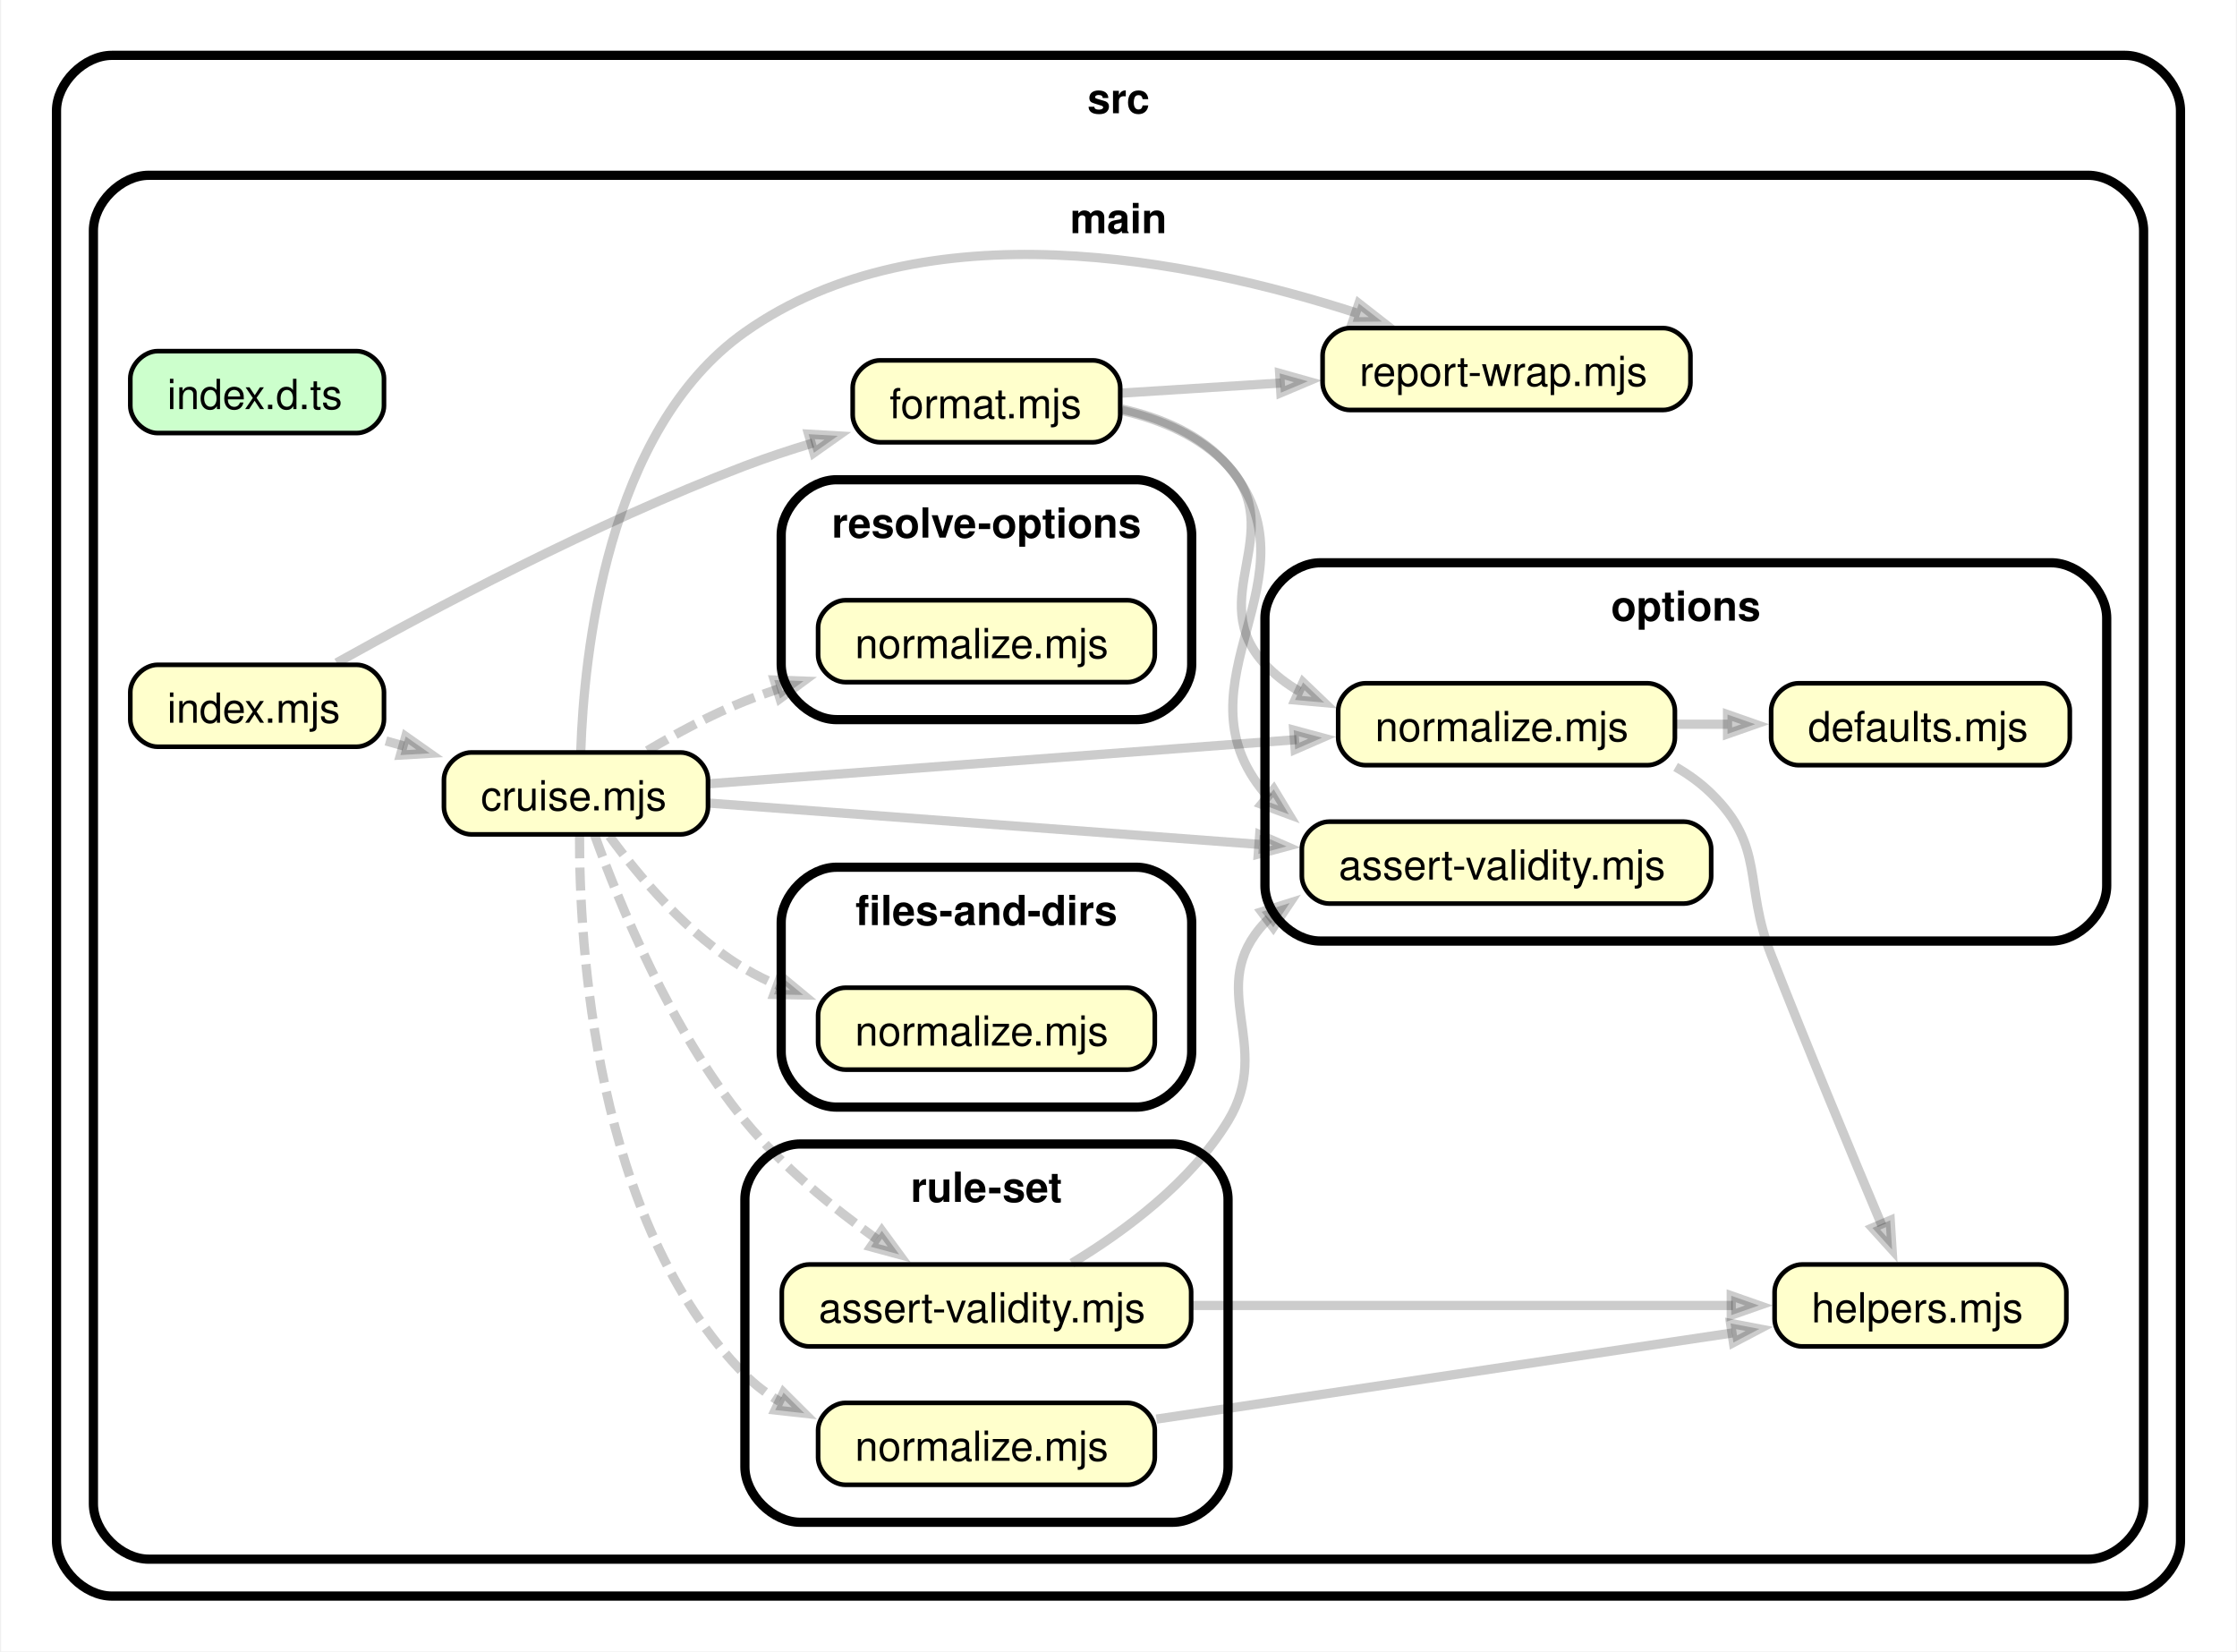
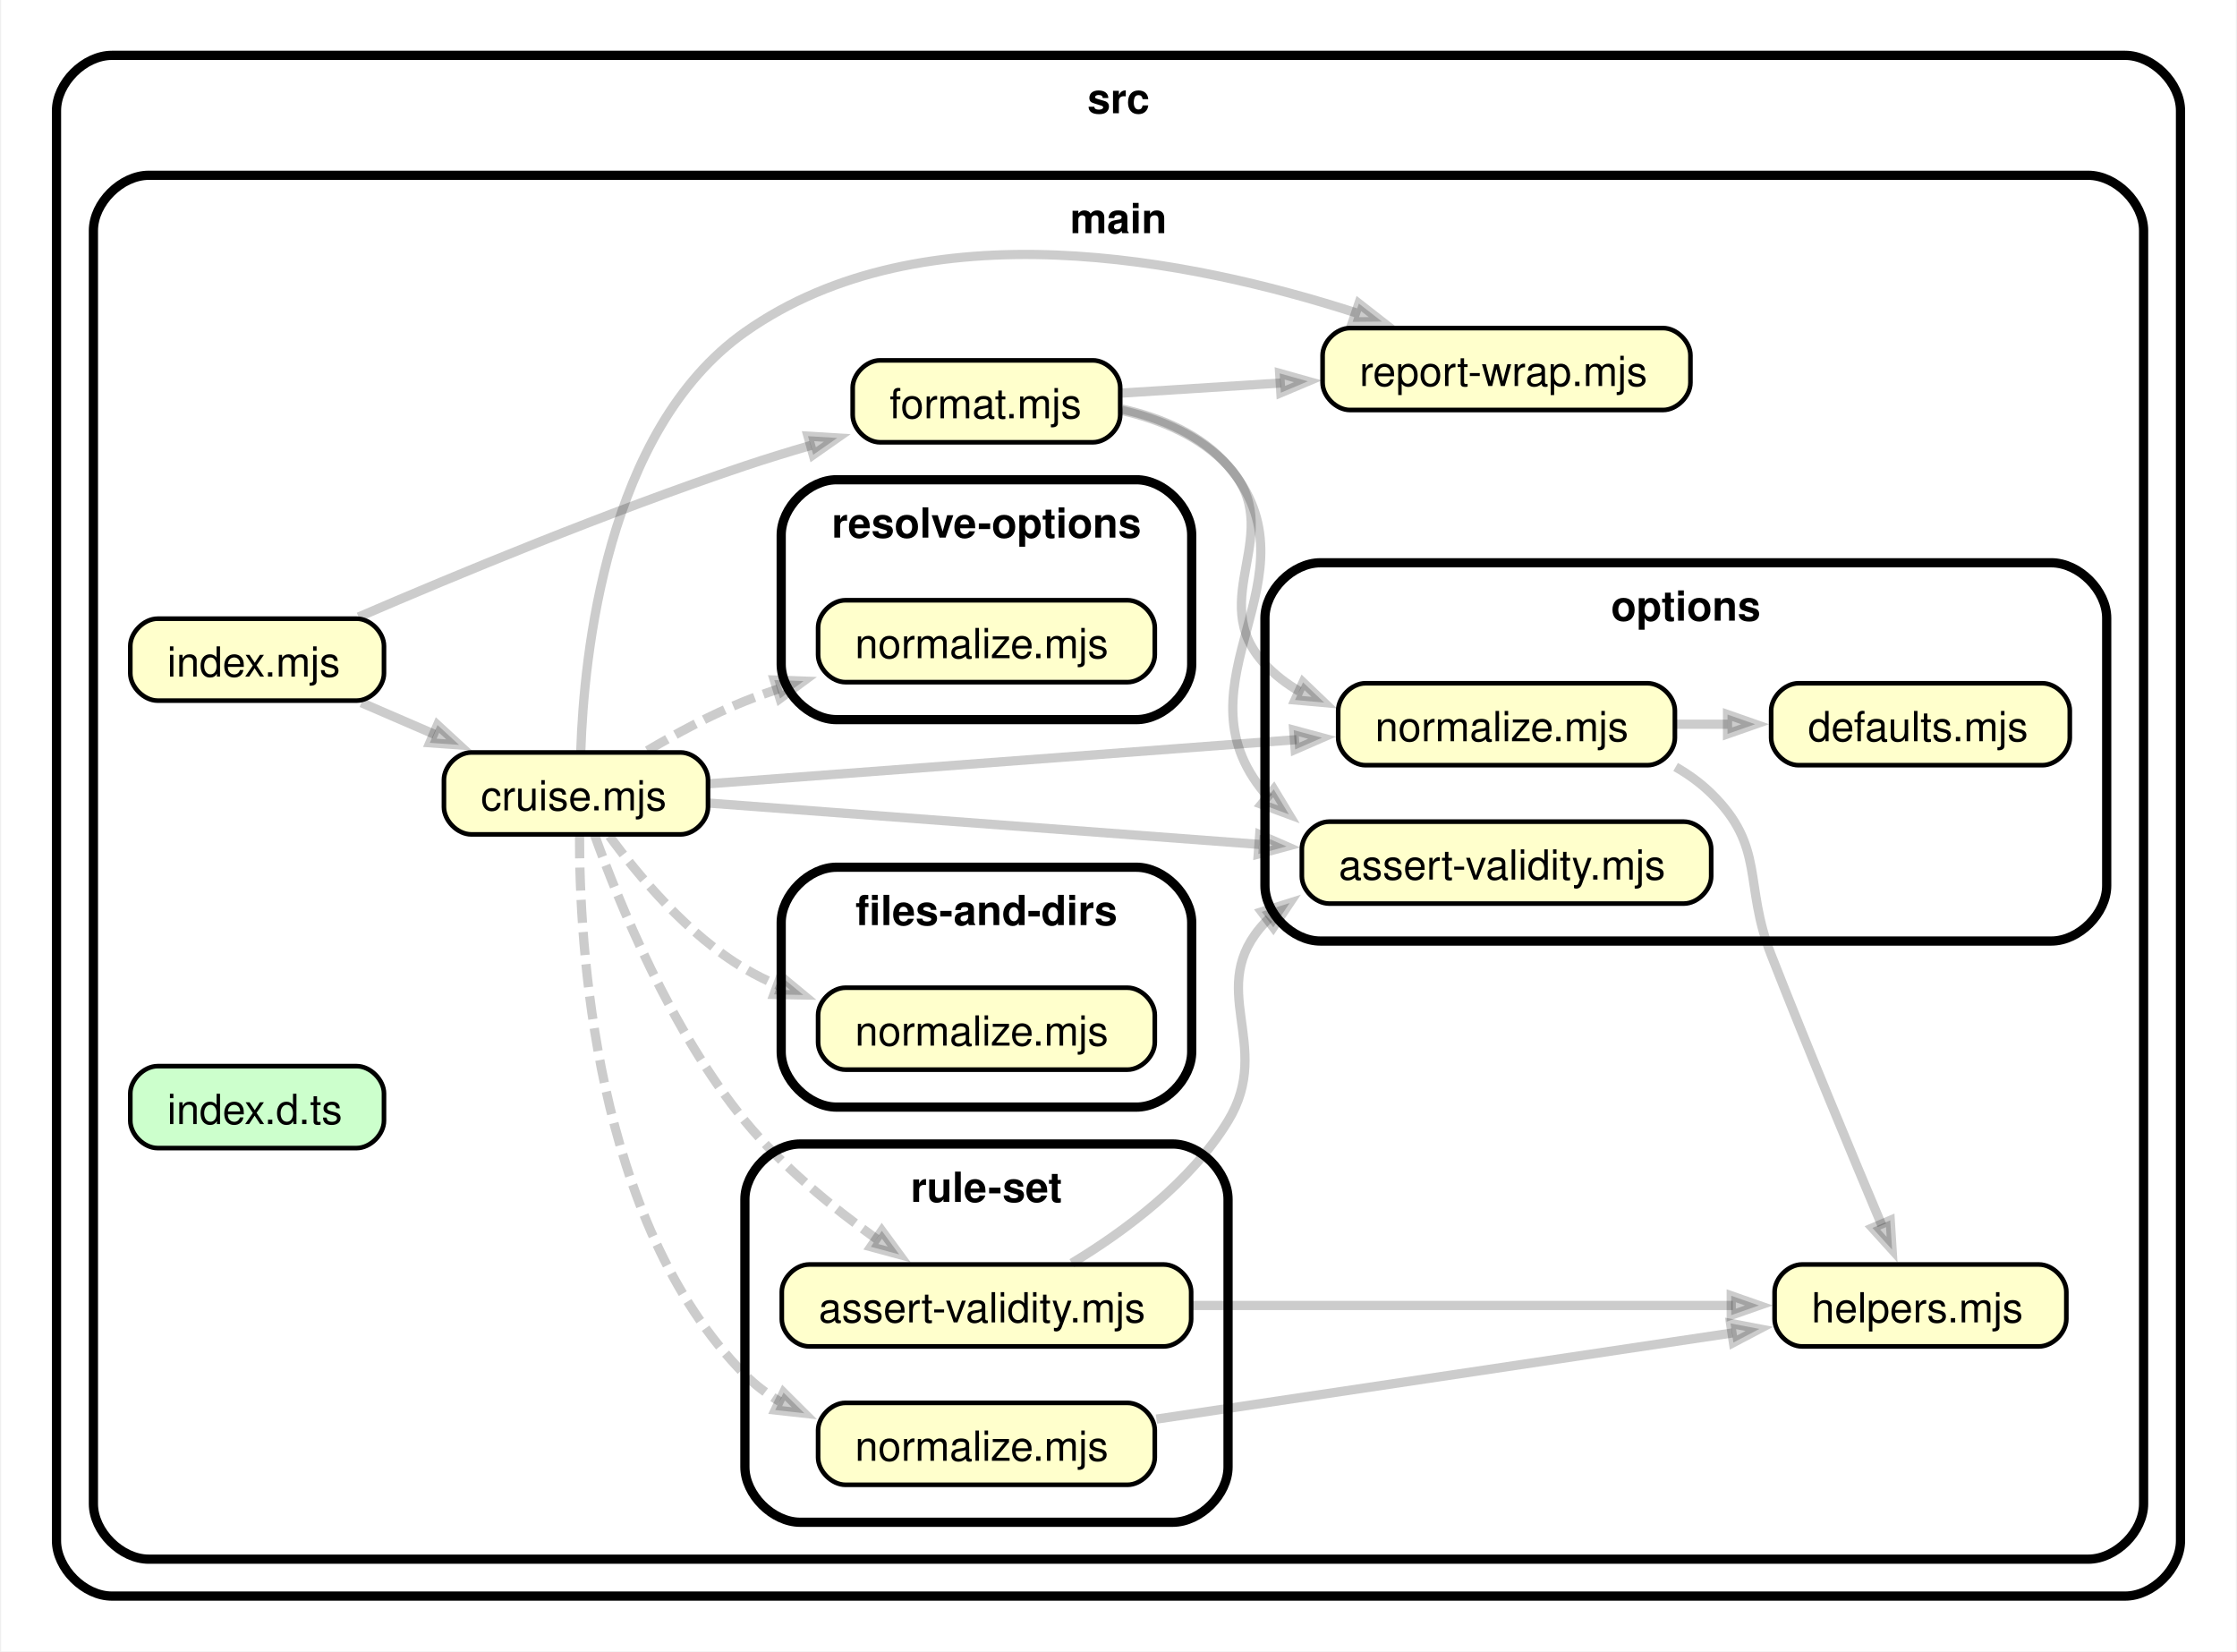
<svg xmlns="http://www.w3.org/2000/svg" xmlns:xlink="http://www.w3.org/1999/xlink" width="485pt" height="358pt" viewBox="0 0 484.5 358">
  <g class="graph" transform="translate(4 354)">
    <path fill="#fff" d="M-4 4v-358h484.5V4z" />
    <g class="cluster">
      <path fill="#fff" stroke="#000" stroke-width="2" d="M20-8h436.5c6 0 12-6 12-12v-310c0-6-6-12-12-12H20c-6 0-12 6-12 12v310c0 6 6 12 12 12" />
      <text x="238.25" y="-329.45" font-family="Helvetica,sans-Serif" font-size="9" font-weight="bold" text-anchor="middle">src</text>
    </g>
    <g class="cluster">
      <path fill="#fff" stroke="#000" stroke-width="2" d="M28-16h420.5c6 0 12-6 12-12v-276c0-6-6-12-12-12H28c-6 0-12 6-12 12v276c0 6 6 12 12 12" />
      <text x="238.25" y="-303.45" font-family="Helvetica,sans-Serif" font-size="9" font-weight="bold" text-anchor="middle">main</text>
    </g>
    <g class="cluster">
      <path fill="#fff" stroke="#000" stroke-width="2" d="M177.12-114h65c6 0 12-6 12-12v-28c0-6-6-12-12-12h-65c-6 0-12 6-12 12v28c0 6 6 12 12 12" />
      <text x="209.62" y="-153.45" font-family="Helvetica,sans-Serif" font-size="9" font-weight="bold" text-anchor="middle">files-and-dirs</text>
    </g>
    <g class="cluster">
      <path fill="#fff" stroke="#000" stroke-width="2" d="M282-150h158.5c6 0 12-6 12-12v-58c0-6-6-12-12-12H282c-6 0-12 6-12 12v58c0 6 6 12 12 12" />
      <text x="361.25" y="-219.45" font-family="Helvetica,sans-Serif" font-size="9" font-weight="bold" text-anchor="middle">options</text>
    </g>
    <g class="cluster">
      <path fill="#fff" stroke="#000" stroke-width="2" d="M177.12-198h65c6 0 12-6 12-12v-28c0-6-6-12-12-12h-65c-6 0-12 6-12 12v28c0 6 6 12 12 12" />
      <text x="209.62" y="-237.45" font-family="Helvetica,sans-Serif" font-size="9" font-weight="bold" text-anchor="middle">resolve-options</text>
    </g>
    <g class="cluster">
      <path fill="#fff" stroke="#000" stroke-width="2" d="M169.25-24H250c6 0 12-6 12-12v-58c0-6-6-12-12-12h-80.75c-6 0-12 6-12 12v58c0 6 6 12 12 12" />
      <text x="209.62" y="-93.45" font-family="Helvetica,sans-Serif" font-size="9" font-weight="bold" text-anchor="middle">rule-set</text>
    </g>
    <g class="node">
      <a xlink:href="src/main/cruise.mjs" xlink:title="cruise.mjs">
        <path fill="#ffc" stroke="#000" d="M143.33-190.88H97.92c-2.96 0-5.92 2.96-5.92 5.92v5.92c0 2.96 2.96 5.92 5.92 5.92h45.41c2.96 0 5.92-2.96 5.92-5.92v-5.92c0-2.96-2.96-5.92-5.92-5.92" />
        <text x="100" y="-178.32" font-family="Helvetica,sans-Serif" font-size="9">cruise.mjs</text>
      </a>
    </g>
    <g class="node">
      <a xlink:href="src/main/files-and-dirs/normalize.mjs" xlink:title="normalize.mjs">
        <path fill="#ffc" stroke="#000" d="M240.21-139.88h-61.17c-2.96 0-5.92 2.96-5.92 5.92v5.92c0 2.96 2.96 5.92 5.92 5.92h61.17c2.96 0 5.91-2.96 5.91-5.92v-5.92c0-2.96-2.95-5.92-5.91-5.92" />
        <text x="181.12" y="-127.33" font-family="Helvetica,sans-Serif" font-size="9">normalize.mjs</text>
      </a>
    </g>
    <g class="edge">
      <path fill="none" stroke="#000" stroke-dasharray="5,2" stroke-opacity=".2" stroke-width="2" d="M127.88-172.75c6.38 8.72 17.06 21.49 29.37 28.75 2.38 1.4 4.9 2.65 7.51 3.77" />
      <path fill-opacity=".2" stroke="#000" stroke-opacity=".2" stroke-width="2" d="m165.02-142.37 4.9 4.06-6.36-.12z" />
    </g>
    <g class="node">
      <a xlink:href="src/main/options/assert-validity.mjs" xlink:title="assert-validity.mjs">
        <path fill="#ffc" stroke="#000" d="M360.83-175.88h-76.91c-2.96 0-5.92 2.96-5.92 5.92v5.92c0 2.96 2.96 5.92 5.92 5.92h76.91c2.96 0 5.92-2.96 5.92-5.92v-5.92c0-2.96-2.96-5.92-5.92-5.92" />
        <text x="286" y="-163.32" font-family="Helvetica,sans-Serif" font-size="9">assert-validity.mjs</text>
      </a>
    </g>
    <g class="edge">
      <path fill="none" stroke="#000" stroke-opacity=".2" stroke-width="2" d="M149.4-179.91c30.76 2.31 81.07 6.08 119.35 8.96" />
      <path fill-opacity=".2" stroke="#000" stroke-opacity=".2" stroke-width="2" d="m268.86-173.05 5.83 2.54-6.14 1.65z" />
    </g>
    <g class="node">
      <a xlink:href="src/main/options/normalize.mjs" xlink:title="normalize.mjs">
        <path fill="#ffc" stroke="#000" d="M352.96-205.88h-61.17c-2.96 0-5.91 2.96-5.91 5.92v5.92c0 2.96 2.95 5.92 5.91 5.92h61.17c2.96 0 5.92-2.96 5.92-5.92v-5.92c0-2.96-2.96-5.92-5.92-5.92" />
        <text x="293.88" y="-193.32" font-family="Helvetica,sans-Serif" font-size="9">normalize.mjs</text>
      </a>
    </g>
    <g class="edge">
      <path fill="none" stroke="#000" stroke-opacity=".2" stroke-width="2" d="M149.4-184.09c32.99-2.47 88.45-6.64 127.45-9.57" />
      <path fill-opacity=".2" stroke="#000" stroke-opacity=".2" stroke-width="2" d="m276.24-195.72 6.14 1.65-5.83 2.54z" />
    </g>
    <g class="node">
      <a xlink:href="src/main/report-wrap.mjs" xlink:title="report-wrap.mjs">
        <path fill="#ffc" stroke="#000" d="M356.33-282.88h-67.91c-2.96 0-5.92 2.96-5.92 5.92v5.92c0 2.96 2.96 5.92 5.92 5.92h67.91c2.96 0 5.92-2.96 5.92-5.92v-5.92c0-2.96-2.96-5.92-5.92-5.92" />
        <text x="290.5" y="-270.32" font-family="Helvetica,sans-Serif" font-size="9">report-wrap.mjs</text>
      </a>
    </g>
    <g class="edge">
      <path fill="none" stroke="#000" stroke-opacity=".2" stroke-width="2" d="M121.67-191.21c.66-20.46 5.46-69.55 35.58-90.79 38.9-27.44 96.82-15.71 132.43-4.21" />
      <path fill-opacity=".2" stroke="#000" stroke-opacity=".2" stroke-width="2" d="m290.36-288.2 5.01 3.91-6.36.06z" />
    </g>
    <g class="node">
      <a xlink:href="src/main/resolve-options/normalize.mjs" xlink:title="normalize.mjs">
        <path fill="#ffc" stroke="#000" d="M240.21-223.88h-61.17c-2.96 0-5.92 2.96-5.92 5.92v5.92c0 2.96 2.96 5.92 5.92 5.92h61.17c2.96 0 5.91-2.96 5.91-5.92v-5.92c0-2.96-2.95-5.92-5.91-5.92" />
        <text x="181.12" y="-211.32" font-family="Helvetica,sans-Serif" font-size="9">normalize.mjs</text>
      </a>
    </g>
    <g class="edge">
      <path fill="none" stroke="#000" stroke-dasharray="5,2" stroke-opacity=".2" stroke-width="2" d="M136.1-191.27c6.31-3.74 13.9-7.84 21.15-10.73 2.32-.93 4.73-1.8 7.18-2.63" />
      <path fill-opacity=".2" stroke="#000" stroke-opacity=".2" stroke-width="2" d="m163.62-206.58 6.35.23-5.11 3.78z" />
    </g>
    <g class="node">
      <a xlink:href="src/main/rule-set/assert-validity.mjs" xlink:title="assert-validity.mjs">
        <path fill="#ffc" stroke="#000" d="M248.08-79.88h-76.91c-2.96 0-5.92 2.96-5.92 5.92v5.92c0 2.96 2.96 5.92 5.92 5.92h76.91c2.96 0 5.92-2.96 5.92-5.92v-5.92c0-2.96-2.96-5.92-5.92-5.92" />
        <text x="173.25" y="-67.33" font-family="Helvetica,sans-Serif" font-size="9">assert-validity.mjs</text>
      </a>
    </g>
    <g class="edge">
      <path fill="none" stroke="#000" stroke-dasharray="5,2" stroke-opacity=".2" stroke-width="2" d="M124.67-172.97c5.12 14.26 16.48 42.35 32.58 61.97 8.03 9.79 18.88 18.67 28.53 25.57" />
      <path fill-opacity=".2" stroke="#000" stroke-opacity=".2" stroke-width="2" d="m186.94-87.19 3.76 5.13-6.14-1.66z" />
    </g>
    <g class="node">
      <a xlink:href="src/main/rule-set/normalize.mjs" xlink:title="normalize.mjs">
        <path fill="#ffc" stroke="#000" d="M240.21-49.88h-61.17c-2.96 0-5.92 2.96-5.92 5.92v5.92c0 2.96 2.96 5.92 5.92 5.92h61.17c2.96 0 5.91-2.96 5.91-5.92v-5.92c0-2.96-2.95-5.92-5.91-5.92" />
        <text x="181.12" y="-37.33" font-family="Helvetica,sans-Serif" font-size="9">normalize.mjs</text>
      </a>
    </g>
    <g class="edge">
      <path fill="none" stroke="#000" stroke-dasharray="5,2" stroke-opacity=".2" stroke-width="2" d="M121.4-172.93c-.07 22.95 3.04 83.84 35.85 116.93 2.23 2.25 4.77 4.16 7.5 5.79" />
      <path fill-opacity=".2" stroke="#000" stroke-opacity=".2" stroke-width="2" d="m165.63-52.12 4.51 4.49-6.32-.7z" />
    </g>
    <g class="node">
      <a xlink:href="src/main/helpers.mjs" xlink:title="helpers.mjs">
        <path fill="#ffc" stroke="#000" d="M437.83-79.88h-51.41c-2.96 0-5.92 2.96-5.92 5.92v5.92c0 2.96 2.96 5.92 5.92 5.92h51.41c2.96 0 5.92-2.96 5.92-5.92v-5.92c0-2.96-2.96-5.92-5.92-5.92" />
        <text x="388.5" y="-67.33" font-family="Helvetica,sans-Serif" font-size="9">helpers.mjs</text>
      </a>
    </g>
    <g class="edge">
      <path fill="none" stroke="#000" stroke-opacity=".2" stroke-width="2" d="M359.04-187.74c2.81 1.61 5.43 3.51 7.71 5.74 11.87 11.6 6.94 19.55 13 35 7.93 20.22 17.51 43.25 23.99 58.61" />
      <path fill-opacity=".2" stroke="#000" stroke-opacity=".2" stroke-width="2" d="m405.57-89.45.4 6.35-4.27-4.71z" />
    </g>
    <g class="node">
      <a xlink:href="src/main/options/defaults.mjs" xlink:title="defaults.mjs">
        <path fill="#ffc" stroke="#000" d="M438.58-205.88h-52.91c-2.96 0-5.92 2.96-5.92 5.92v5.92c0 2.96 2.96 5.92 5.92 5.92h52.91c2.96 0 5.92-2.96 5.92-5.92v-5.92c0-2.96-2.96-5.92-5.92-5.92" />
        <text x="387.75" y="-193.32" font-family="Helvetica,sans-Serif" font-size="9">defaults.mjs</text>
      </a>
    </g>
    <g class="edge">
      <path fill="none" stroke="#000" stroke-opacity=".2" stroke-width="2" d="M359.32-197h10.99" />
      <path fill-opacity=".2" stroke="#000" stroke-opacity=".2" stroke-width="2" d="m370.29-199.1 6 2.1-6 2.1z" />
    </g>
    <g class="edge">
      <path fill="none" stroke="#000" stroke-opacity=".2" stroke-width="2" d="M228.14-80.17C239.6-87.09 253.89-97.67 262-111c10.1-16.61-5.3-28.82 8-43 .28-.3.57-.6.87-.89" />
      <path fill-opacity=".2" stroke="#000" stroke-opacity=".2" stroke-width="2" d="m269.29-156.33 6.07-1.91-3.55 5.27z" />
    </g>
    <g class="edge">
      <path fill="none" stroke="#000" stroke-opacity=".2" stroke-width="2" d="M254.13-71h117.29" />
      <path fill-opacity=".2" stroke="#000" stroke-opacity=".2" stroke-width="2" d="m371.1-73.1 6 2.1-6 2.1z" />
    </g>
    <g class="edge">
      <path fill="none" stroke="#000" stroke-opacity=".2" stroke-width="2" d="M246.47-46.36c35.1-5.25 88.46-13.24 124.86-18.68" />
      <path fill-opacity=".2" stroke="#000" stroke-opacity=".2" stroke-width="2" d="m370.95-67.11 6.25 1.19-5.63 2.96z" />
    </g>
    <g class="node">
      <a xlink:href="src/main/format.mjs" xlink:title="format.mjs">
        <path fill="#ffc" stroke="#000" d="M232.71-275.88h-46.17c-2.96 0-5.92 2.96-5.92 5.92v5.92c0 2.96 2.96 5.92 5.92 5.92h46.17c2.96 0 5.91-2.96 5.91-5.92v-5.92c0-2.96-2.95-5.92-5.91-5.92" />
        <text x="188.62" y="-263.32" font-family="Helvetica,sans-Serif" font-size="9">format.mjs</text>
      </a>
    </g>
    <g class="edge">
      <path fill="none" stroke="#000" stroke-opacity=".2" stroke-width="2" d="M238.98-265.33c8.58 1.94 17.25 5.59 23.02 12.33 20.66 24.11-12.44 46.7 8 71 .27.32.54.63.83.94" />
      <path fill-opacity=".2" stroke="#000" stroke-opacity=".2" stroke-width="2" d="m271.91-182.89 3.29 5.44-5.96-2.2z" />
    </g>
    <g class="edge">
      <path fill="none" stroke="#000" stroke-opacity=".2" stroke-width="2" d="M238.97-265.02c8.47 1.97 17.08 5.56 23.03 12.02 13.17 14.3-5.3 28.82 8 43 2.17 2.32 4.7 4.25 7.44 5.85" />
      <path fill-opacity=".2" stroke="#000" stroke-opacity=".2" stroke-width="2" d="m278.26-206.08 4.59 4.39-6.33-.57z" />
    </g>
    <g class="edge">
      <path fill="none" stroke="#000" stroke-opacity=".2" stroke-width="2" d="M238.86-268.78c10.52-.67 22.78-1.44 34.57-2.19" />
      <path fill-opacity=".2" stroke="#000" stroke-opacity=".2" stroke-width="2" d="m273.19-273.06 6.12 1.72-5.86 2.47z" />
    </g>
    <g class="node">
      <a xlink:href="src/main/index.d.ts" xlink:title="index.d.ts">
-         <path fill="#cfc" stroke="#000" d="M73.08-277.88H29.92c-2.96 0-5.92 2.96-5.92 5.92v5.92c0 2.96 2.96 5.92 5.92 5.92h43.16c2.96 0 5.92-2.96 5.92-5.92v-5.92c0-2.96-2.96-5.92-5.92-5.92" />
-         <text x="32" y="-265.32" font-family="Helvetica,sans-Serif" font-size="9">index.d.ts</text>
+         <path fill="#cfc" stroke="#000" d="M73.08-122.88H29.92c-2.96 0-5.92 2.96-5.92 5.92v5.92c0 2.96 2.96 5.92 5.92 5.92h43.16c2.96 0 5.92-2.96 5.92-5.92v-5.92c0-2.96-2.96-5.92-5.92-5.92" />
+         <text x="32" y="-110.33" font-family="Helvetica,sans-Serif" font-size="9">index.d.ts</text>
      </a>
    </g>
    <g class="node">
      <a xlink:href="src/main/index.mjs" xlink:title="index.mjs">
-         <path fill="#ffc" stroke="#000" d="M73.08-209.88H29.92c-2.96 0-5.92 2.96-5.92 5.92v5.92c0 2.96 2.96 5.92 5.92 5.92h43.16c2.96 0 5.92-2.96 5.92-5.92v-5.92c0-2.96-2.96-5.92-5.92-5.92" />
-         <text x="32" y="-197.32" font-family="Helvetica,sans-Serif" font-size="9">index.mjs</text>
+         <path fill="#ffc" stroke="#000" d="M73.08-219.88H29.92c-2.96 0-5.92 2.96-5.92 5.92v5.92c0 2.96 2.96 5.92 5.92 5.92h43.16c2.96 0 5.92-2.96 5.92-5.92v-5.92c0-2.96-2.96-5.92-5.92-5.92" />
+         <text x="32" y="-207.32" font-family="Helvetica,sans-Serif" font-size="9">index.mjs</text>
      </a>
    </g>
    <g class="edge">
-       <path fill="none" stroke="#000" stroke-opacity=".2" stroke-width="2" d="M79.42-193.38c1.27.36 2.56.73 3.86 1.09" />
-       <path fill-opacity=".2" stroke="#000" stroke-opacity=".2" stroke-width="2" d="m83.71-194.35 5.2 3.66-6.34.38z" />
+       <path fill="none" stroke="#000" stroke-opacity=".2" stroke-width="2" d="M74.11-201.66c5.03 2.17 10.47 4.52 15.78 6.82" />
+       <path fill-opacity=".2" stroke="#000" stroke-opacity=".2" stroke-width="2" d="m90.6-196.83 4.68 4.31-6.34-.45z" />
    </g>
    <g class="edge">
-       <path fill="none" stroke="#000" stroke-opacity=".2" stroke-width="2" d="M68.74-210.31c20.22-11.29 56.06-30.35 88.51-42.69 4.71-1.79 9.73-3.45 14.73-4.96" />
-       <path fill-opacity=".2" stroke="#000" stroke-opacity=".2" stroke-width="2" d="m171.06-259.88 6.34.37-5.19 3.67z" />
+       <path fill="none" stroke="#000" stroke-opacity=".2" stroke-width="2" d="M73.5-220.25c20.96-9.04 54.21-22.84 83.75-32.75 4.6-1.54 9.48-3.04 14.32-4.45" />
+       <path fill-opacity=".2" stroke="#000" stroke-opacity=".2" stroke-width="2" d="m170.93-259.45 6.34.39-5.21 3.65z" />
    </g>
  </g>
</svg>
